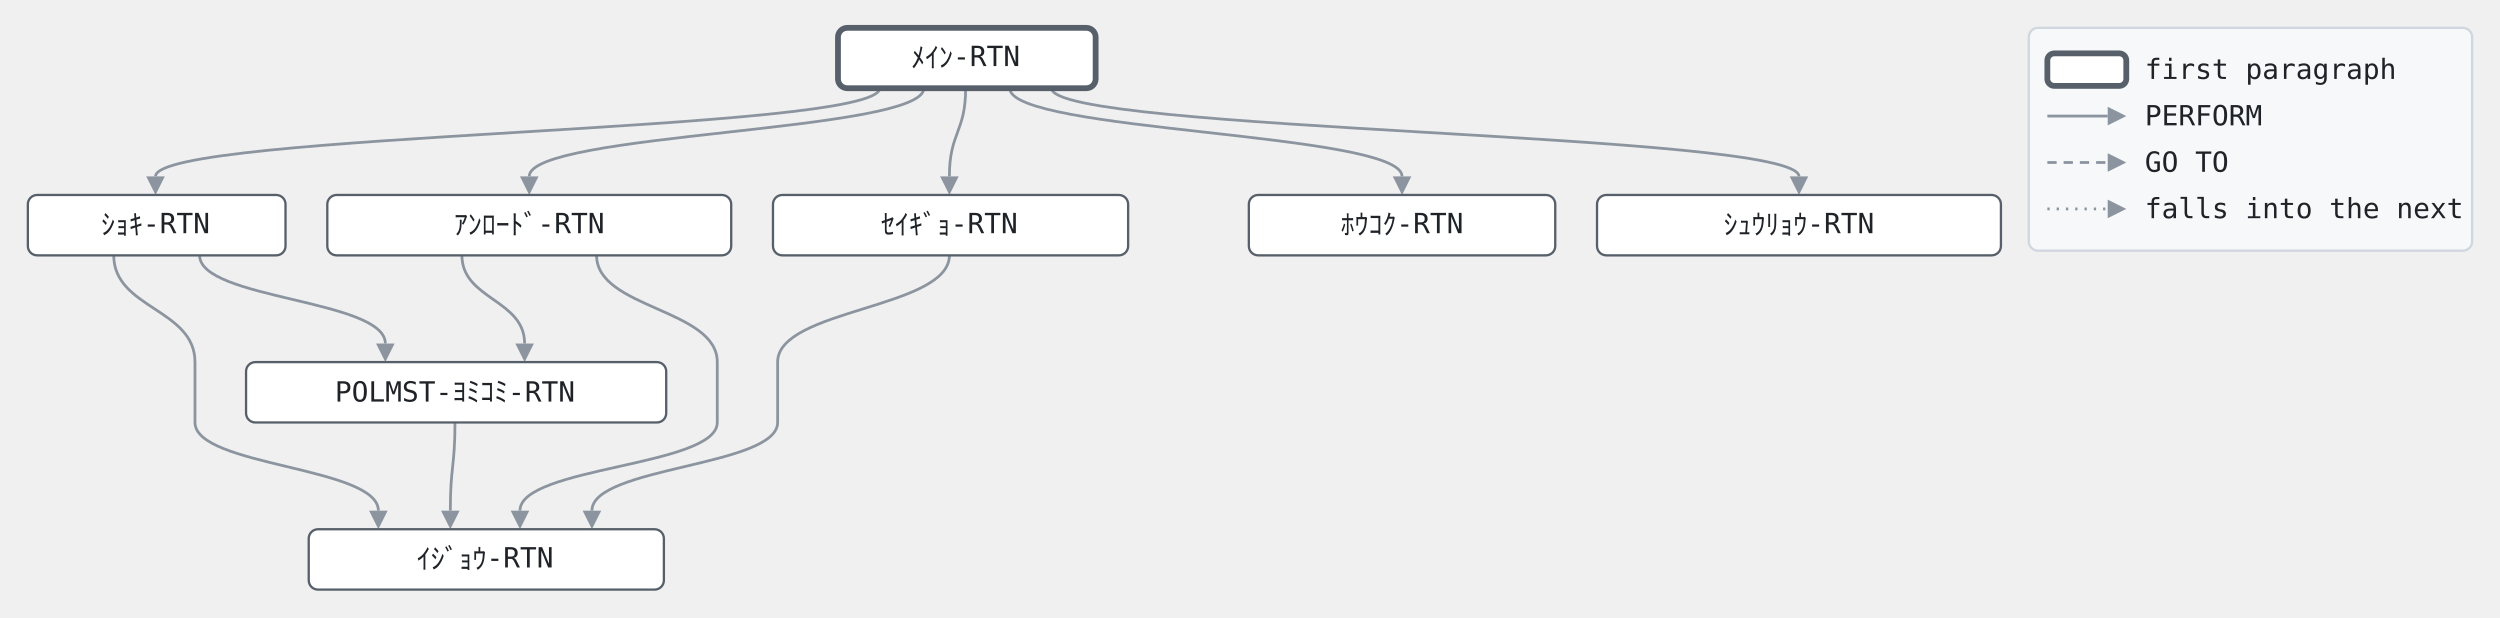
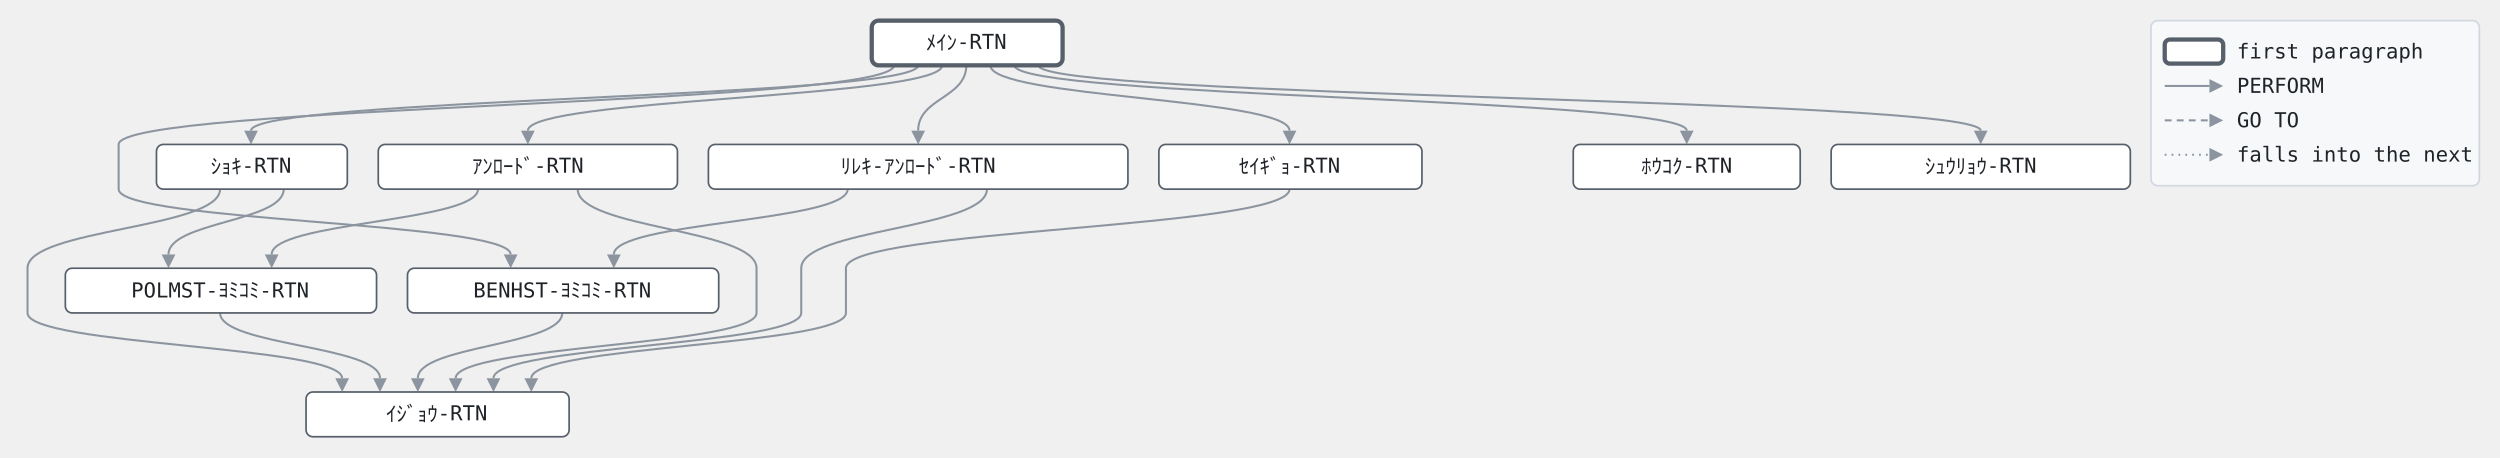
- <svg xmlns="http://www.w3.org/2000/svg" width="1077" height="266" viewBox="0 0 1077 266" font-family="ui-monospace, SFMono-Regular, Menlo, Consolas, monospace" font-size="12">
+ <svg xmlns="http://www.w3.org/2000/svg" width="1454" height="266" viewBox="0 0 1454 266" font-family="ui-monospace, SFMono-Regular, Menlo, Consolas, monospace" font-size="12">
  <style>
.box { fill: #ffffff; stroke: #57606a; stroke-width: 1 }
.box.emphasis { stroke-width: 2.5 }
.box.data { fill: #e8eef6; stroke: #8c959f }
.box.external { fill: #fbecd0; stroke: #a16207; stroke-width: 2 }
.box.dashed { stroke-dasharray: 4 3 }
.label { fill: #1f2328 }
.label.first { font-weight: 600 }
.edge { fill: none; stroke: #8c959f; stroke-width: 1.2 }
.edge.dashed { stroke-dasharray: 4 3 }
.edge.dotted { stroke-dasharray: 1 3 }
.head { fill: #8c959f }
.legend { fill: #f6f8fa; stroke: #d0d7de }
.edge-label { fill: #57606a; font-size: 11px; paint-order: stroke; stroke: #ffffff; stroke-width: 4px; stroke-linejoin: round }
.box.highlight { stroke: #c2410c; stroke-width: 2.5 }
.edge.highlight { stroke: #c2410c; stroke-width: 2 }
.head.highlight { fill: #c2410c }
@media (prefers-color-scheme: dark) {
  .box { fill: #161b22; stroke: #8b949e }
  .box.data { fill: #1f2a3a; stroke: #6e7681 }
  .box.external { fill: #3a2c12; stroke: #d6a64a }
  .label { fill: #e6edf3 }
  .edge { stroke: #6e7681 }
  .head { fill: #6e7681 }
  .legend { fill: #0d1117; stroke: #30363d }
  .edge-label { fill: #9da5ae; stroke: #0d1117 }
  .box.highlight, .edge.highlight { stroke: #fb923c }
  .head.highlight { fill: #fb923c }
}
</style>
  <defs>
    <marker id="arrow" viewBox="0 0 8 8" refX="0" refY="4" markerUnits="userSpaceOnUse" markerWidth="8" markerHeight="8" orient="auto-start-reverse">
      <path class="head" d="M0,0 L8,4 L0,8 z" />
    </marker>
    <marker id="arrow-highlight" viewBox="0 0 8 8" refX="0" refY="4" markerUnits="userSpaceOnUse" markerWidth="8" markerHeight="8" orient="auto-start-reverse">
      <path class="head highlight" d="M0,0 L8,4 L0,8 z" />
    </marker>
  </defs>
-   <path class="edge" d="M379,38 C379,57 67,57 67,76" marker-end="url(#arrow)" />
-   <path class="edge" d="M398,38 C398,57 228,57 228,76" marker-end="url(#arrow)" />
-   <path class="edge" d="M416,38 C416,57 409,57 409,76" marker-end="url(#arrow)" />
-   <path class="edge" d="M435,38 C435,57 604,57 604,76" marker-end="url(#arrow)" />
-   <path class="edge" d="M453,38 C453,57 775,57 775,76" marker-end="url(#arrow)" />
-   <path class="edge" d="M49,110 C49,133 84,133 84,156 L84,182 C84,201 163,201 163,220" marker-end="url(#arrow)" />
-   <path class="edge" d="M86,110 C86,129 166,129 166,148" marker-end="url(#arrow)" />
-   <path class="edge" d="M196,182 C196,201 194,201 194,220" marker-end="url(#arrow)" />
-   <path class="edge" d="M257,110 C257,133 309,133 309,156 L309,182 C309,201 224,201 224,220" marker-end="url(#arrow)" />
-   <path class="edge" d="M199,110 C199,129 226,129 226,148" marker-end="url(#arrow)" />
-   <path class="edge" d="M409,110 C409,133 335,133 335,156 L335,182 C335,201 255,201 255,220" marker-end="url(#arrow)" />
-   <a href="../../../gondwana/programs/GLD090.cbl#L90">
-     <rect class="box emphasis" x="361" y="12" width="111" height="26" rx="4" />
-     <text class="label" x="416" y="29" text-anchor="middle">ﾒｲﾝ-RTN</text>
+   <path class="edge" d="M534,38 C534,57 146,57 146,76" marker-end="url(#arrow)" />
+   <path class="edge" d="M548,38 C548,57 307,57 307,76" marker-end="url(#arrow)" />
+   <path class="edge" d="M520,38 C520,61 69,61 69,84 L69,110 C69,129 297,129 297,148" marker-end="url(#arrow)" />
+   <path class="edge" d="M562,38 C562,57 534,57 534,76" marker-end="url(#arrow)" />
+   <path class="edge" d="M576,38 C576,57 750,57 750,76" marker-end="url(#arrow)" />
+   <path class="edge" d="M590,38 C590,57 981,57 981,76" marker-end="url(#arrow)" />
+   <path class="edge" d="M604,38 C604,57 1152,57 1152,76" marker-end="url(#arrow)" />
+   <path class="edge" d="M128,110 C128,133 16,133 16,156 L16,182 C16,201 199,201 199,220" marker-end="url(#arrow)" />
+   <path class="edge" d="M165,110 C165,129 98,129 98,148" marker-end="url(#arrow)" />
+   <path class="edge" d="M128,182 C128,201 221,201 221,220" marker-end="url(#arrow)" />
+   <path class="edge" d="M336,110 C336,133 440,133 440,156 L440,182 C440,201 265,201 265,220" marker-end="url(#arrow)" />
+   <path class="edge" d="M278,110 C278,129 158,129 158,148" marker-end="url(#arrow)" />
+   <path class="edge" d="M327,182 C327,201 243,201 243,220" marker-end="url(#arrow)" />
+   <path class="edge" d="M574,110 C574,133 466,133 466,156 L466,182 C466,201 287,201 287,220" marker-end="url(#arrow)" />
+   <path class="edge" d="M493,110 C493,129 357,129 357,148" marker-end="url(#arrow)" />
+   <path class="edge" d="M750,110 C750,133 492,133 492,156 L492,182 C492,201 309,201 309,220" marker-end="url(#arrow)" />
+   <a href="../../../gondwana/programs/GLD090.cbl#L110">
+     <rect class="box emphasis" x="507" y="12" width="111" height="26" rx="4" />
+     <text class="label" x="562" y="29" text-anchor="middle">ﾒｲﾝ-RTN</text>
  </a>
-   <a href="../../../gondwana/programs/GLD090.cbl#L102">
-     <rect class="box" x="12" y="84" width="111" height="26" rx="4" />
-     <text class="label" x="67" y="101" text-anchor="middle">ｼｮｷ-RTN</text>
-   </a>
-   <a href="../../../gondwana/programs/GLD090.cbl#L145">
-     <rect class="box" x="106" y="156" width="181" height="26" rx="4" />
-     <text class="label" x="196" y="173" text-anchor="middle">POLMST-ﾖﾐｺﾐ-RTN</text>
-   </a>
-   <a href="../../../gondwana/programs/GLD090.cbl#L156">
-     <rect class="box" x="141" y="84" width="174" height="26" rx="4" />
-     <text class="label" x="228" y="101" text-anchor="middle">ｱﾝﾛｰﾄﾞ-RTN</text>
+   <a href="../../../gondwana/programs/GLD090.cbl#L124">
+     <rect class="box" x="91" y="84" width="111" height="26" rx="4" />
+     <text class="label" x="146" y="101" text-anchor="middle">ｼｮｷ-RTN</text>
  </a>
  <a href="../../../gondwana/programs/GLD090.cbl#L173">
-     <rect class="box" x="333" y="84" width="153" height="26" rx="4" />
-     <text class="label" x="409" y="101" text-anchor="middle">ｾｲｷﾞｮ-RTN</text>
+     <rect class="box" x="38" y="156" width="181" height="26" rx="4" />
+     <text class="label" x="128" y="173" text-anchor="middle">POLMST-ﾖﾐｺﾐ-RTN</text>
  </a>
-   <a href="../../../gondwana/programs/GLD090.cbl#L189">
-     <rect class="box" x="538" y="84" width="132" height="26" rx="4" />
-     <text class="label" x="604" y="101" text-anchor="middle">ﾎｳｺｸ-RTN</text>
+   <a href="../../../gondwana/programs/GLD090.cbl#L184">
+     <rect class="box" x="220" y="84" width="174" height="26" rx="4" />
+     <text class="label" x="307" y="101" text-anchor="middle">ｱﾝﾛｰﾄﾞ-RTN</text>
  </a>
-   <a href="../../../gondwana/programs/GLD090.cbl#L224">
-     <rect class="box" x="688" y="84" width="174" height="26" rx="4" />
-     <text class="label" x="775" y="101" text-anchor="middle">ｼｭｳﾘｮｳ-RTN</text>
+   <a href="../../../gondwana/programs/GLD090.cbl#L201">
+     <rect class="box" x="237" y="156" width="181" height="26" rx="4" />
+     <text class="label" x="327" y="173" text-anchor="middle">BENHST-ﾖﾐｺﾐ-RTN</text>
  </a>
-   <a href="../../../gondwana/programs/GLD090.cbl#L231">
-     <rect class="box" x="133" y="228" width="153" height="26" rx="4" />
-     <text class="label" x="209" y="245" text-anchor="middle">ｲｼﾞｮｳ-RTN</text>
+   <a href="../../../gondwana/programs/GLD090.cbl#L212">
+     <rect class="box" x="412" y="84" width="244" height="26" rx="4" />
+     <text class="label" x="534" y="101" text-anchor="middle">ﾘﾚｷ-ｱﾝﾛｰﾄﾞ-RTN</text>
+   </a>
+   <a href="../../../gondwana/programs/GLD090.cbl#L225">
+     <rect class="box" x="674" y="84" width="153" height="26" rx="4" />
+     <text class="label" x="750" y="101" text-anchor="middle">ｾｲｷﾞｮ-RTN</text>
+   </a>
+   <a href="../../../gondwana/programs/GLD090.cbl#L241">
+     <rect class="box" x="915" y="84" width="132" height="26" rx="4" />
+     <text class="label" x="981" y="101" text-anchor="middle">ﾎｳｺｸ-RTN</text>
+   </a>
+   <a href="../../../gondwana/programs/GLD090.cbl#L279">
+     <rect class="box" x="1065" y="84" width="174" height="26" rx="4" />
+     <text class="label" x="1152" y="101" text-anchor="middle">ｼｭｳﾘｮｳ-RTN</text>
+   </a>
+   <a href="../../../gondwana/programs/GLD090.cbl#L287">
+     <rect class="box" x="178" y="228" width="153" height="26" rx="4" />
+     <text class="label" x="254" y="245" text-anchor="middle">ｲｼﾞｮｳ-RTN</text>
  </a>
  <g class="legend-keys">
-     <rect class="legend" x="874" y="12" width="191" height="96" rx="4" />
-     <rect class="box emphasis" x="882" y="23" width="34" height="14" rx="3" />
-     <text class="label" x="924" y="34">first paragraph</text>
-     <path class="edge" d="M882,50 L908,50" marker-end="url(#arrow)" />
-     <text class="label" x="924" y="54">PERFORM</text>
-     <path class="edge dashed" d="M882,70 L908,70" marker-end="url(#arrow)" />
-     <text class="label" x="924" y="74">GO TO</text>
-     <path class="edge dotted" d="M882,90 L908,90" marker-end="url(#arrow)" />
-     <text class="label" x="924" y="94">falls into the next</text>
+     <rect class="legend" x="1251" y="12" width="191" height="96" rx="4" />
+     <rect class="box emphasis" x="1259" y="23" width="34" height="14" rx="3" />
+     <text class="label" x="1301" y="34">first paragraph</text>
+     <path class="edge" d="M1259,50 L1285,50" marker-end="url(#arrow)" />
+     <text class="label" x="1301" y="54">PERFORM</text>
+     <path class="edge dashed" d="M1259,70 L1285,70" marker-end="url(#arrow)" />
+     <text class="label" x="1301" y="74">GO TO</text>
+     <path class="edge dotted" d="M1259,90 L1285,90" marker-end="url(#arrow)" />
+     <text class="label" x="1301" y="94">falls into the next</text>
  </g>
</svg>
